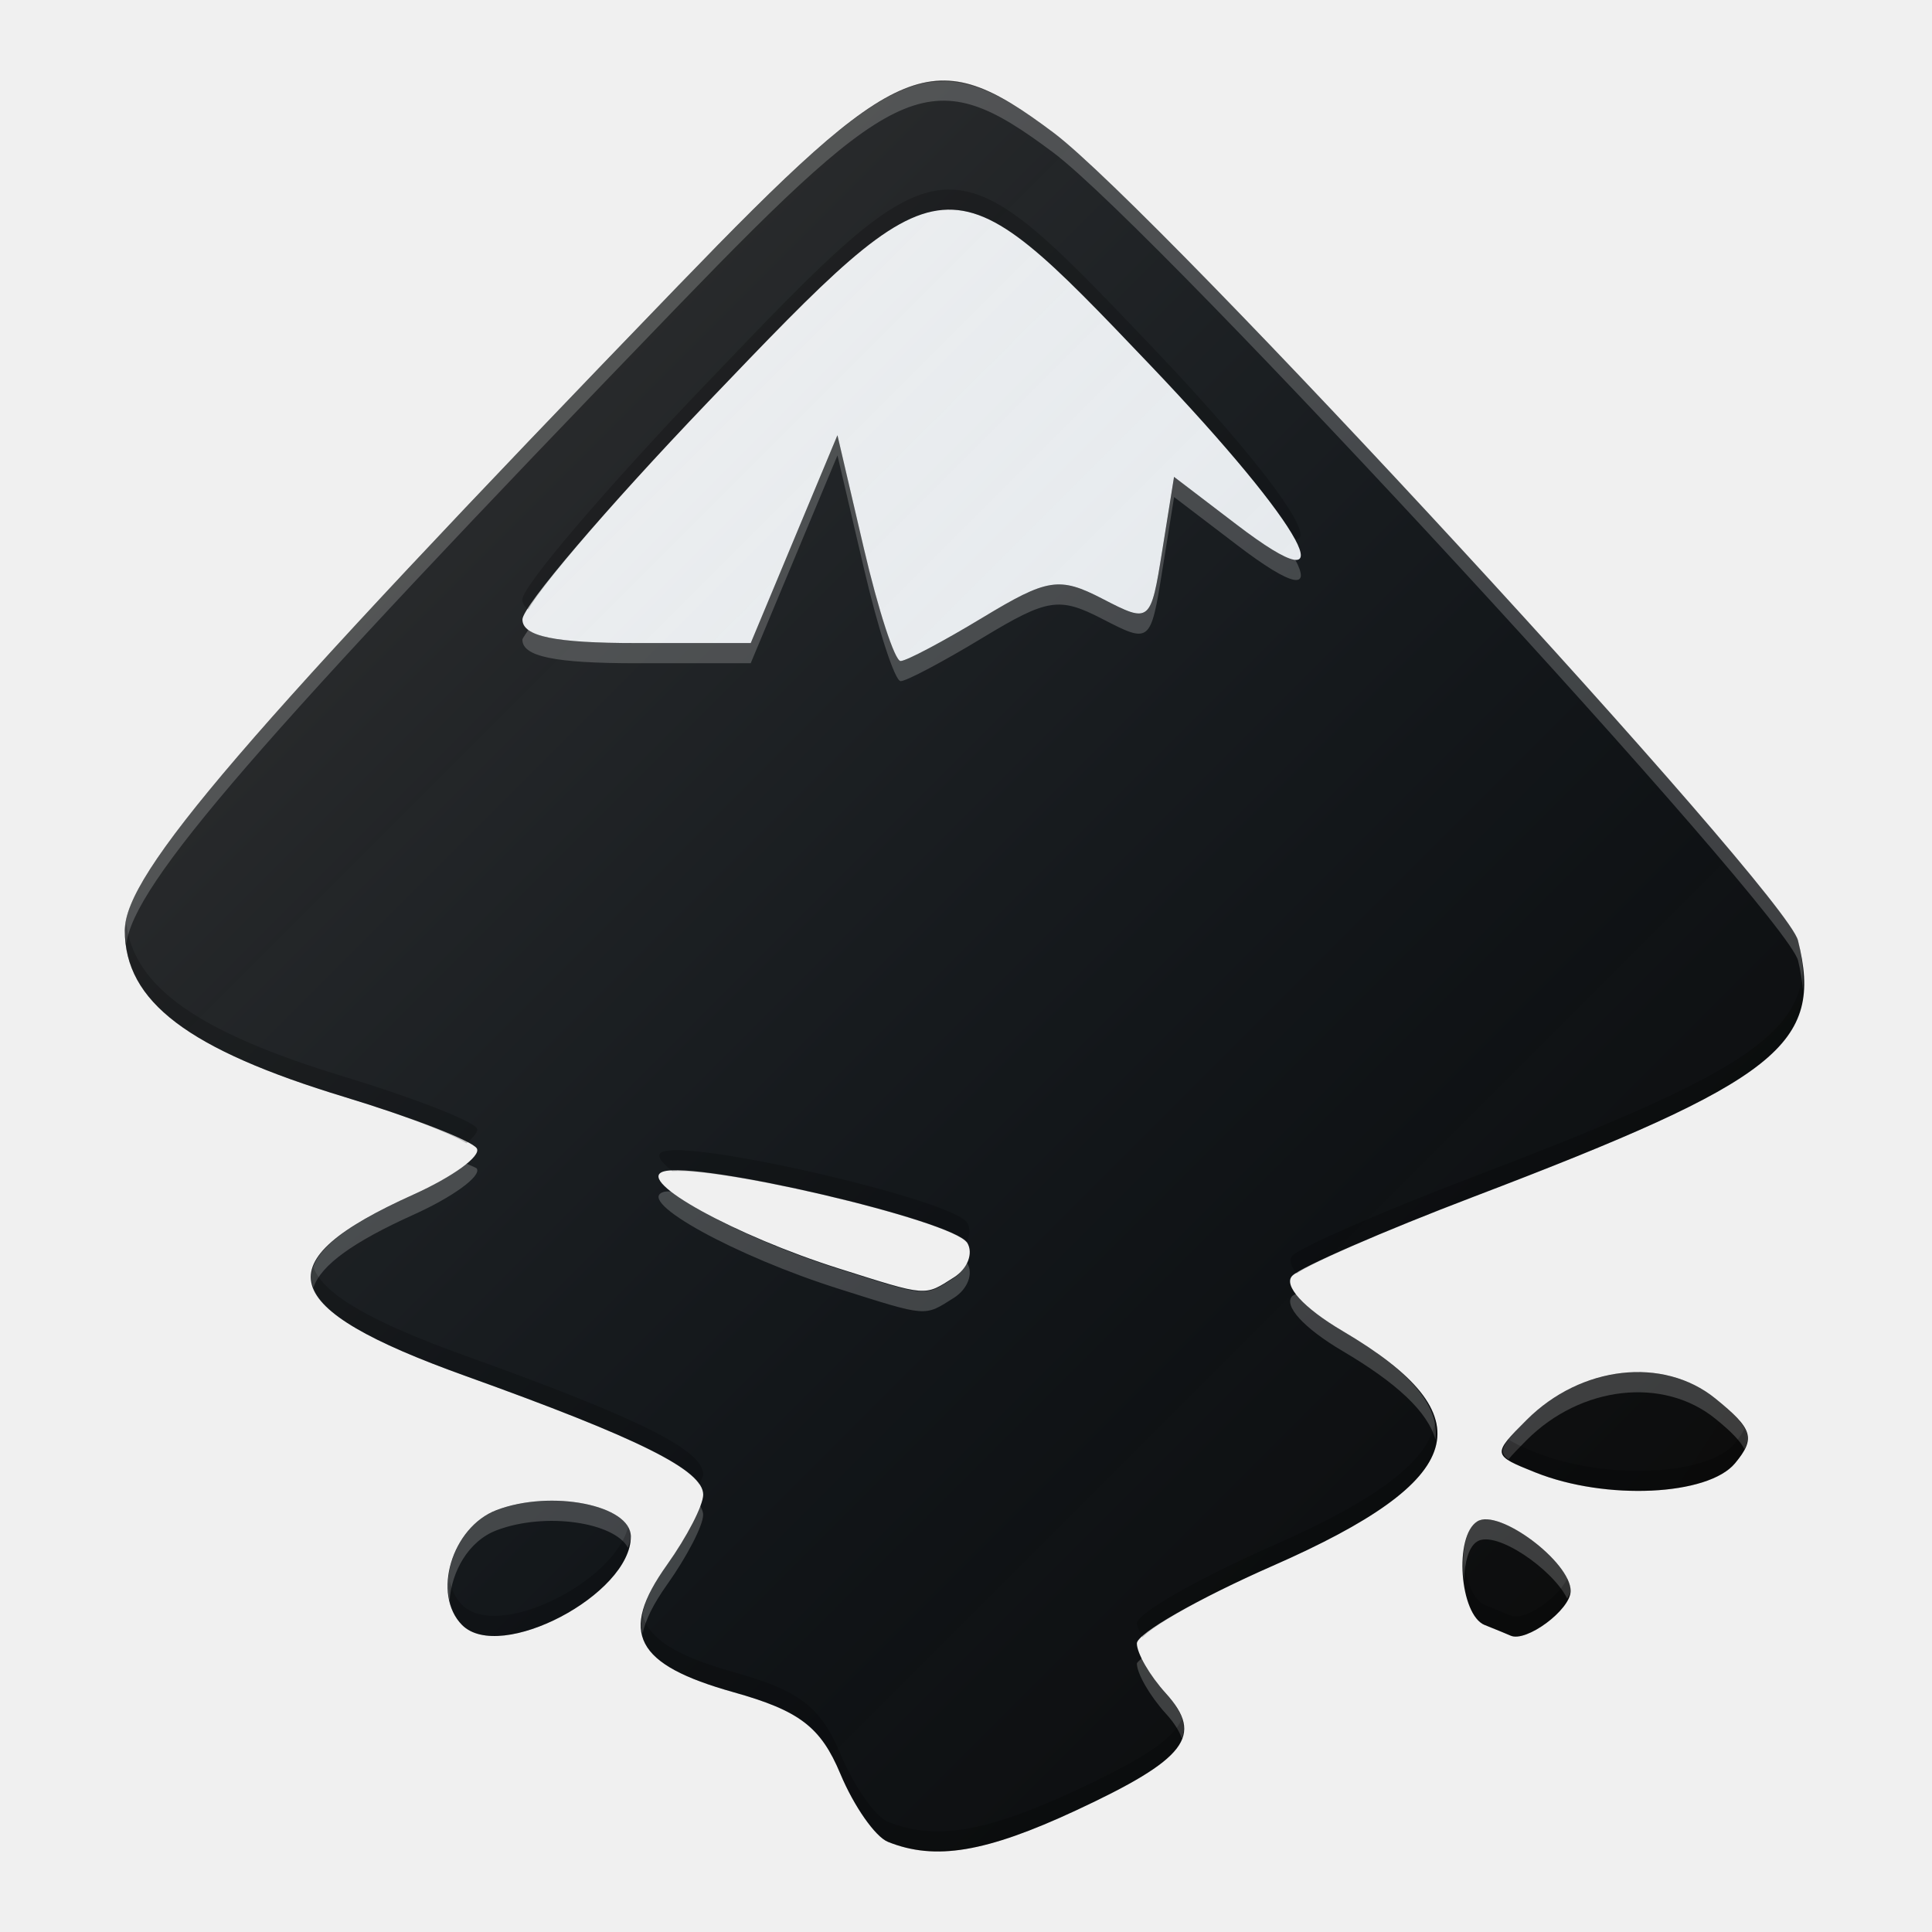
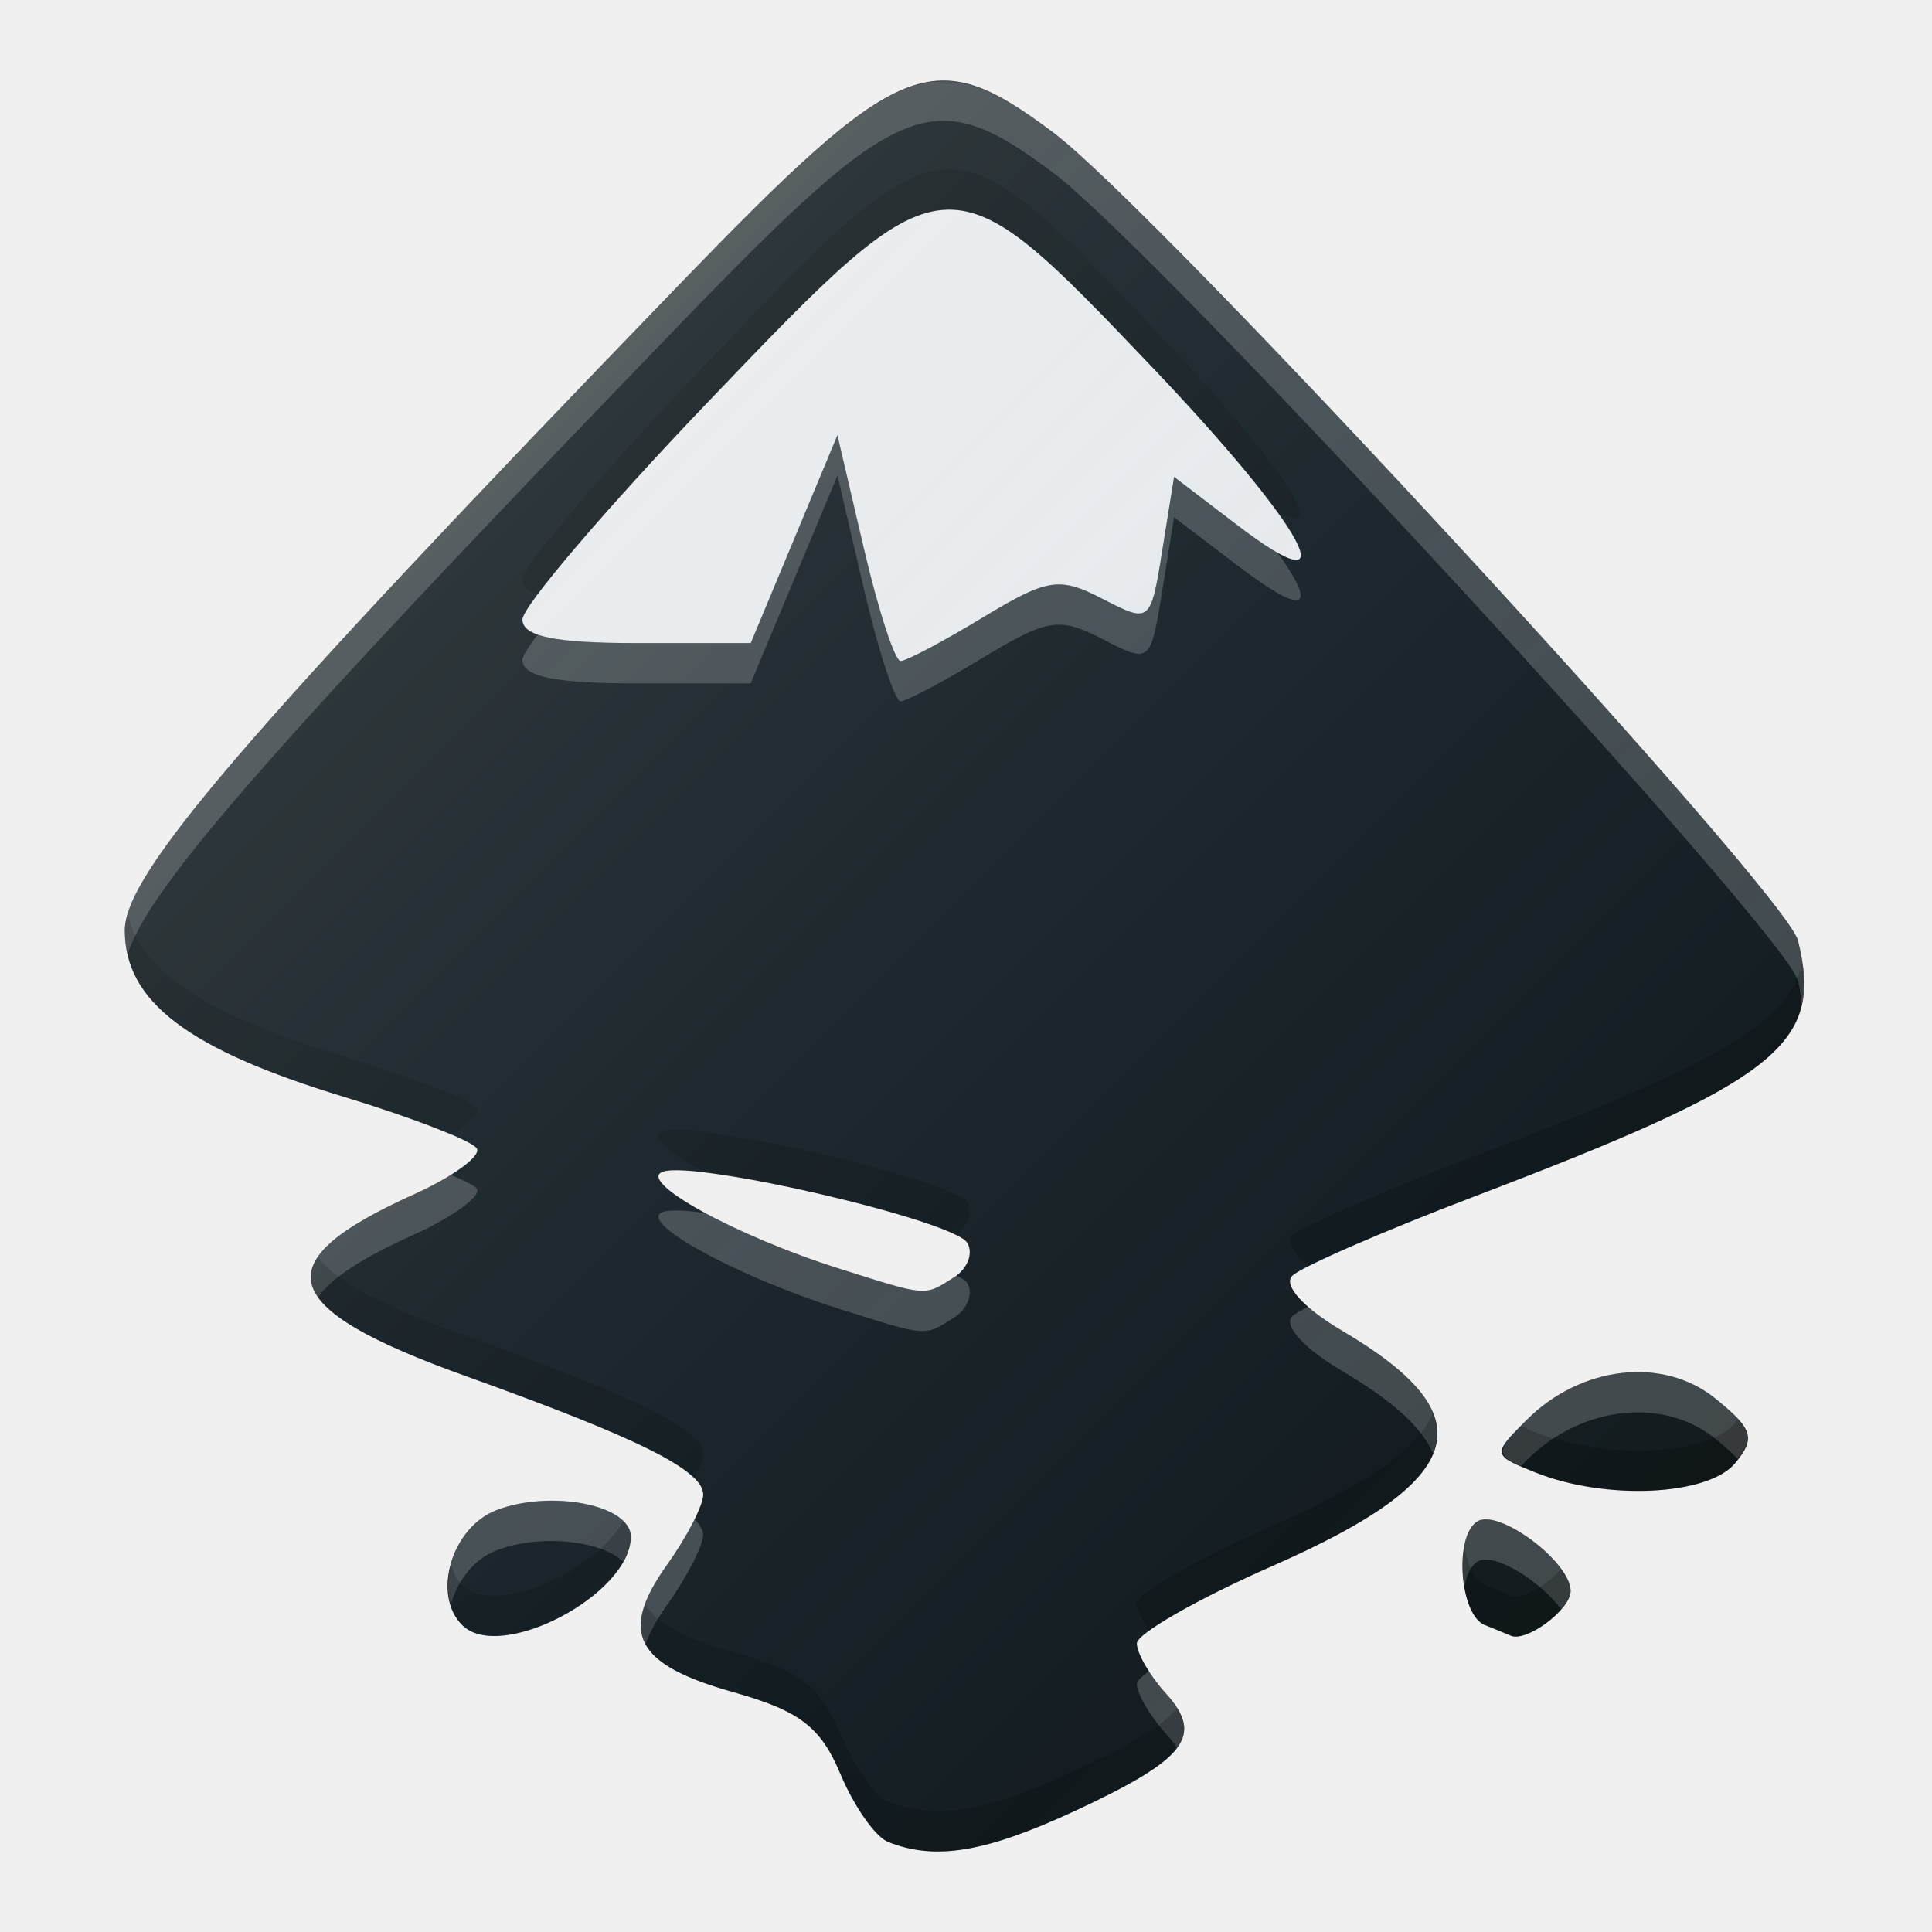
<svg xmlns="http://www.w3.org/2000/svg" xmlns:xlink="http://www.w3.org/1999/xlink" width="48" height="48" viewBox="0 0 48 48" id="svg2" version="1.1">
  <defs id="defs4">
    <filter style="color-interpolation-filters:sRGB" id="filter4630">
      <feFlood flood-opacity="1" flood-color="rgb(0,0,0)" result="flood" id="feFlood4632" />
      <feComposite in="flood" in2="SourceGraphic" operator="in" result="composite1" id="feComposite4634" />
      <feGaussianBlur in="composite1" stdDeviation="0.5" result="blur" id="feGaussianBlur4636" />
      <feOffset dx="0" dy="0.5" result="offset" id="feOffset4638" />
      <feComposite in="SourceGraphic" in2="offset" operator="over" result="composite2" id="feComposite4640" />
    </filter>
    <linearGradient id="linearGradient4165">
      <stop style="stop-color:#ffffff;stop-opacity:0.15" offset="0" id="stop4167" />
      <stop style="stop-color:#177ed5;stop-opacity:0;" offset="1" id="stop4169" />
    </linearGradient>
    <linearGradient xlink:href="#linearGradient4165" id="linearGradient4171-1" x1="7" y1="1011.362" x2="41" y2="1045.362" gradientUnits="userSpaceOnUse" gradientTransform="matrix(0.9564726,0,0,0.9564769,0.9443719,44.7579)" />
  </defs>
  <g id="layer1" transform="translate(0,-1004.362)">
    <path style="fill:#ffffff;fill-opacity:0.2;stroke:none;stroke-width:2;stroke-linecap:round;stroke-linejoin:round;stroke-miterlimit:4;stroke-dasharray:none;stroke-opacity:1" d="m 24,934.362 a 22,22 0 0 0 -22,22 22,22 0 0 0 0.01,0.293 A 22,22 0 0 1 24,934.862 a 22,22 0 0 1 21.99,21.707 22,22 0 0 0 0.01,-0.207 22,22 0 0 0 -22,-22 z" id="circle4149" />
    <path id="path4155" d="m 24,980.362 a 22,22 0 0 1 -22,-22 22,22 0 0 1 0.01,-0.293 22,22 0 0 0 21.99,21.793 22,22 0 0 0 21.99,-21.707 22,22 0 0 1 0.01,0.207 22,22 0 0 1 -22,22 z" style="fill:#000000;fill-opacity:0.2;stroke:none;stroke-width:2;stroke-linecap:round;stroke-linejoin:round;stroke-miterlimit:4;stroke-dasharray:none;stroke-opacity:1" />
    <path style="fill:#eeeeee;fill-opacity:1;fill-rule:evenodd;stroke:none;stroke-width:1px;stroke-linecap:butt;stroke-linejoin:miter;stroke-opacity:1" d="m 33.899,1018.363 -9.999,-9.999 -2,0 -11.999,13.999 21.999,0 2,-4" id="path4159" />
-     <path style="fill:#0d0d0d;fill-opacity:1" d="m 22.061,1050.122 c -0.315,-0.126 -0.846,-0.886 -1.181,-1.687 -0.487,-1.167 -1.017,-1.571 -2.654,-2.03 -2.448,-0.686 -2.86,-1.472 -1.655,-3.164 0.495,-0.695 0.9,-1.48 0.9,-1.744 0,-0.609 -1.568,-1.391 -5.921,-2.955 -4.693,-1.686 -5.015,-2.817 -1.279,-4.501 0.983,-0.443 1.691,-0.96 1.575,-1.148 -0.116,-0.188 -1.594,-0.762 -3.284,-1.276 -3.89,-1.181 -5.461,-2.372 -5.461,-4.14 0,-1.406 2.93,-4.819 13.746,-16.014 5.531,-5.724 6.329,-6.051 9.321,-3.809 2.597,1.946 18.202,18.876 18.502,20.073 0.649,2.586 -0.482,3.48 -8.049,6.364 -2.261,0.862 -4.291,1.746 -4.513,1.966 -0.236,0.234 0.278,0.801 1.246,1.372 3.595,2.121 3.128,3.699 -1.726,5.832 -1.861,0.818 -3.383,1.687 -3.383,1.931 0,0.245 0.323,0.802 0.718,1.238 0.956,1.056 0.514,1.633 -2.232,2.912 -2.239,1.042 -3.496,1.252 -4.671,0.78 z m 1.64,-14.024 c 0.34,-0.216 0.488,-0.604 0.328,-0.862 -0.344,-0.556 -6.723,-2.046 -7.556,-1.765 -0.678,0.229 1.797,1.593 4.364,2.405 2.224,0.704 2.118,0.695 2.864,0.222 z m 0.716,-16.394 c 1.609,-0.974 1.901,-1.02 2.976,-0.464 1.181,0.611 1.195,0.6 1.484,-1.207 l 0.292,-1.823 1.559,1.189 c 2.845,2.17 1.719,0.094 -2.145,-3.96 -5.056,-5.302 -5.049,-5.302 -11.001,0.918 -2.531,2.645 -4.602,5.073 -4.602,5.396 0,0.42 0.802,0.586 2.836,0.586 l 2.836,0 1.077,-2.582 1.077,-2.582 0.655,2.806 c 0.36,1.544 0.771,2.805 0.914,2.804 0.142,0 1.062,-0.488 2.043,-1.082 z m -12.935,25.032 c -0.758,-0.758 -0.257,-2.433 0.854,-2.856 1.356,-0.516 3.337,-0.126 3.337,0.656 0,1.441 -3.246,3.145 -4.191,2.2 z m 25.407,0 c -0.628,-0.253 -0.769,-2.215 -0.185,-2.576 0.53,-0.328 2.318,1.006 2.318,1.728 0,0.468 -1.11,1.291 -1.496,1.109 -0.042,-0.02 -0.328,-0.138 -0.637,-0.262 z m 1.264,-3.789 c -1.082,-0.433 -1.085,-0.446 -0.223,-1.308 1.349,-1.349 3.392,-1.581 4.687,-0.532 0.937,0.759 1.006,0.986 0.49,1.609 -0.671,0.808 -3.211,0.927 -4.953,0.231 z" id="path3338" />
+     <path style="fill:#141b1e;fill-opacity:1" d="m 22.061,1050.122 c -0.315,-0.126 -0.846,-0.886 -1.181,-1.687 -0.487,-1.167 -1.017,-1.571 -2.654,-2.03 -2.448,-0.686 -2.86,-1.472 -1.655,-3.164 0.495,-0.695 0.9,-1.48 0.9,-1.744 0,-0.609 -1.568,-1.391 -5.921,-2.955 -4.693,-1.686 -5.015,-2.817 -1.279,-4.501 0.983,-0.443 1.691,-0.96 1.575,-1.148 -0.116,-0.188 -1.594,-0.762 -3.284,-1.276 -3.89,-1.181 -5.461,-2.372 -5.461,-4.14 0,-1.406 2.93,-4.819 13.746,-16.014 5.531,-5.724 6.329,-6.051 9.321,-3.809 2.597,1.946 18.202,18.876 18.502,20.073 0.649,2.586 -0.482,3.48 -8.049,6.364 -2.261,0.862 -4.291,1.746 -4.513,1.966 -0.236,0.234 0.278,0.801 1.246,1.372 3.595,2.121 3.128,3.699 -1.726,5.832 -1.861,0.818 -3.383,1.687 -3.383,1.931 0,0.245 0.323,0.802 0.718,1.238 0.956,1.056 0.514,1.633 -2.232,2.912 -2.239,1.042 -3.496,1.252 -4.671,0.78 z m 1.64,-14.024 c 0.34,-0.216 0.488,-0.604 0.328,-0.862 -0.344,-0.556 -6.723,-2.046 -7.556,-1.765 -0.678,0.229 1.797,1.593 4.364,2.405 2.224,0.704 2.118,0.695 2.864,0.222 z m 0.716,-16.394 c 1.609,-0.974 1.901,-1.02 2.976,-0.464 1.181,0.611 1.195,0.6 1.484,-1.207 l 0.292,-1.823 1.559,1.189 c 2.845,2.17 1.719,0.094 -2.145,-3.96 -5.056,-5.302 -5.049,-5.302 -11.001,0.918 -2.531,2.645 -4.602,5.073 -4.602,5.396 0,0.42 0.802,0.586 2.836,0.586 l 2.836,0 1.077,-2.582 1.077,-2.582 0.655,2.806 c 0.36,1.544 0.771,2.805 0.914,2.804 0.142,0 1.062,-0.488 2.043,-1.082 z m -12.935,25.032 c -0.758,-0.758 -0.257,-2.433 0.854,-2.856 1.356,-0.516 3.337,-0.126 3.337,0.656 0,1.441 -3.246,3.145 -4.191,2.2 z m 25.407,0 c -0.628,-0.253 -0.769,-2.215 -0.185,-2.576 0.53,-0.328 2.318,1.006 2.318,1.728 0,0.468 -1.11,1.291 -1.496,1.109 -0.042,-0.02 -0.328,-0.138 -0.637,-0.262 z m 1.264,-3.789 c -1.082,-0.433 -1.085,-0.446 -0.223,-1.308 1.349,-1.349 3.392,-1.581 4.687,-0.532 0.937,0.759 1.006,0.986 0.49,1.609 -0.671,0.808 -3.211,0.927 -4.953,0.231 z" id="path3338" />
+     <path style="fill:#ffffff;fill-opacity:0.2" d="M 23.363 2.002 C 21.913 2.053 20.304 3.524 16.848 7.102 C 6.031 18.297 3.102 21.709 3.102 23.115 C 3.102 23.325 3.127 23.525 3.172 23.719 C 3.645 22.09 6.921 18.376 16.848 8.102 C 22.379 2.377 23.176 2.051 26.168 4.293 C 28.765 6.239 44.369 23.17 44.67 24.367 C 44.722 24.576 44.741 24.758 44.768 24.947 C 44.87 24.48 44.822 23.97 44.67 23.365 C 44.369 22.168 28.765 5.239 26.168 3.293 C 25.046 2.452 24.234 1.971 23.363 2.002 z M 20.807 10.812 L 19.729 13.395 L 18.65 15.977 L 15.814 15.977 C 14.558 15.977 13.775 15.913 13.357 15.766 C 13.117 16.088 12.979 16.309 12.979 16.391 C 12.979 16.811 13.781 16.979 15.814 16.979 L 18.65 16.979 L 19.729 14.396 L 20.807 11.814 L 21.461 14.621 C 21.821 16.165 22.233 17.425 22.375 17.424 C 22.517 17.424 23.437 16.936 24.418 16.342 C 26.027 15.368 26.319 15.323 27.395 15.879 C 28.576 16.49 28.588 16.479 28.877 14.672 L 29.168 12.85 L 30.729 14.037 C 32.495 15.384 32.724 15.092 31.725 13.709 C 31.471 13.567 31.161 13.367 30.729 13.037 L 29.168 11.848 L 28.877 13.672 C 28.588 15.479 28.576 15.488 27.395 14.877 C 26.319 14.321 26.027 14.368 24.418 15.342 C 23.437 15.936 22.517 16.424 22.375 16.424 C 22.233 16.425 21.821 15.163 21.461 13.619 L 20.807 10.812 z M 11.191 29.186 C 10.932 29.348 10.63 29.515 10.27 29.678 C 8.136 30.639 7.334 31.421 7.904 32.229 C 8.233 31.746 9.017 31.244 10.27 30.68 C 11.252 30.237 11.962 29.72 11.846 29.531 C 11.803 29.463 11.538 29.334 11.191 29.186 z M 17.023 30.082 C 16.769 30.067 16.577 30.074 16.473 30.109 C 15.794 30.338 18.271 31.702 20.838 32.514 C 23.062 33.217 22.955 33.209 23.701 32.736 C 24.042 32.521 24.189 32.132 24.029 31.873 C 23.996 31.819 23.893 31.756 23.758 31.688 C 23.737 31.703 23.723 31.722 23.701 31.736 C 22.955 32.209 23.062 32.217 20.838 31.514 C 19.597 31.121 18.391 30.601 17.539 30.141 C 17.363 30.12 17.164 30.09 17.023 30.082 z M 32.514 32.461 C 32.322 32.559 32.156 32.649 32.109 32.695 C 31.873 32.93 32.388 33.497 33.355 34.068 C 34.597 34.801 35.34 35.467 35.6 36.115 C 35.996 35.143 35.241 34.179 33.355 33.066 C 33 32.857 32.732 32.653 32.514 32.461 z M 40.92 34.098 C 39.887 34.028 38.773 34.434 37.93 35.277 C 37.196 36.011 37.138 36.14 37.789 36.426 C 37.843 36.371 37.867 36.34 37.93 36.277 C 39.278 34.929 41.322 34.697 42.617 35.746 C 42.862 35.944 43.044 36.106 43.176 36.248 C 43.587 35.71 43.494 35.454 42.617 34.744 C 42.132 34.351 41.54 34.139 40.92 34.098 z M 13.43 37.293 C 13.053 37.317 12.675 37.389 12.336 37.518 C 11.43 37.862 10.945 39.031 11.201 39.865 C 11.362 39.282 11.766 38.734 12.336 38.518 C 13.446 38.095 14.959 38.287 15.477 38.797 C 15.593 38.589 15.674 38.38 15.674 38.174 C 15.674 37.587 14.559 37.222 13.43 37.293 z M 17.252 37.742 C 17.087 38.081 16.848 38.489 16.57 38.879 C 15.963 39.732 15.769 40.354 16.037 40.85 C 16.142 40.561 16.31 40.244 16.57 39.879 C 17.065 39.184 17.469 38.399 17.469 38.135 C 17.469 38.013 17.387 37.882 17.252 37.742 z M 36.955 37.748 C 36.855 37.742 36.771 37.756 36.705 37.797 C 36.362 38.009 36.273 38.773 36.383 39.42 C 36.437 39.136 36.54 38.901 36.705 38.799 C 37.118 38.544 38.283 39.294 38.783 39.98 C 38.922 39.82 39.023 39.659 39.023 39.525 C 39.023 38.893 37.652 37.794 36.955 37.748 z M 28.557 41.514 C 28.365 41.653 28.246 41.767 28.246 41.832 C 28.246 42.077 28.568 42.632 28.963 43.068 C 29.078 43.195 29.169 43.315 29.242 43.43 C 29.565 42.998 29.437 42.592 28.963 42.068 C 28.805 41.893 28.676 41.7 28.557 41.514 z " transform="translate(0,1004.362)" id="path4151" />
+     <path style="fill:#000000;fill-opacity:0.2" d="M 23.418 4.217 C 22.044 4.331 20.558 5.886 17.582 8.996 C 15.051 11.641 12.979 14.068 12.979 14.391 C 12.979 14.551 13.098 14.674 13.355 14.766 C 14.062 13.819 15.692 11.969 17.582 9.994 C 23.534 3.774 23.526 3.775 28.582 9.076 C 30.05 10.616 31.116 11.866 31.727 12.711 C 33.136 13.498 31.858 11.514 28.582 8.078 C 26.054 5.427 24.792 4.102 23.418 4.217 z M 3.172 22.719 C 3.13 22.864 3.102 23 3.102 23.115 C 3.102 24.883 4.673 26.074 8.562 27.256 C 9.639 27.583 10.586 27.925 11.193 28.186 C 11.641 27.905 11.919 27.65 11.846 27.531 C 11.729 27.343 10.252 26.769 8.562 26.256 C 5.134 25.214 3.509 24.163 3.172 22.719 z M 44.768 23.947 C 44.433 25.477 42.42 26.52 36.621 28.73 C 34.361 29.592 32.331 30.476 32.109 30.695 C 31.96 30.843 32.137 31.13 32.512 31.461 C 33.231 31.091 34.834 30.41 36.621 29.729 C 43.575 27.078 45.071 26.094 44.768 23.947 z M 17.023 28.082 C 16.769 28.067 16.577 28.074 16.473 28.109 C 16.123 28.227 16.625 28.649 17.531 29.139 C 19.338 29.353 22.764 30.182 23.758 30.688 C 24.052 30.466 24.179 30.115 24.029 29.873 C 23.728 29.386 18.807 28.186 17.023 28.082 z M 7.902 31.229 C 7.254 32.184 8.431 33.06 11.549 34.18 C 15.033 35.431 16.712 36.18 17.252 36.742 C 17.381 36.477 17.469 36.251 17.469 36.135 C 17.469 35.526 15.901 34.745 11.549 33.182 C 9.534 32.458 8.331 31.835 7.902 31.229 z M 35.6 35.115 C 35.24 35.996 33.936 36.886 31.629 37.9 C 29.768 38.718 28.246 39.587 28.246 39.832 C 28.246 39.978 28.379 40.237 28.557 40.514 C 29.088 40.126 30.261 39.5 31.629 38.898 C 34.806 37.502 36.09 36.344 35.6 35.115 z M 43.178 35.246 C 43.149 35.284 43.14 35.312 43.105 35.354 C 42.434 36.162 39.896 36.282 38.154 35.586 C 37.992 35.521 37.901 35.478 37.787 35.428 C 37.109 36.115 37.152 36.184 38.154 36.584 C 39.896 37.28 42.434 37.162 43.105 36.354 C 43.487 35.894 43.548 35.648 43.178 35.246 z M 15.479 37.797 C 14.781 39.046 12.293 40.185 11.482 39.375 C 11.342 39.234 11.259 39.055 11.201 38.865 C 11.048 39.419 11.113 40.004 11.482 40.373 C 12.427 41.318 15.674 39.615 15.674 38.174 C 15.674 38.033 15.592 37.909 15.479 37.797 z M 36.383 38.42 C 36.245 39.138 36.441 40.191 36.891 40.373 C 37.199 40.497 37.486 40.615 37.527 40.635 C 37.914 40.816 39.023 39.993 39.023 39.525 C 39.023 39.366 38.925 39.175 38.783 38.98 C 38.437 39.38 37.803 39.766 37.527 39.637 C 37.486 39.617 37.199 39.499 36.891 39.375 C 36.632 39.271 36.46 38.873 36.383 38.42 z M 16.037 39.85 C 15.655 40.899 16.305 41.505 18.225 42.043 C 19.862 42.501 20.392 42.906 20.879 44.072 C 21.214 44.873 21.746 45.634 22.061 45.76 C 23.236 46.232 24.494 46.023 26.732 44.98 C 29.148 43.856 29.776 43.273 29.242 42.43 C 28.913 42.869 28.118 43.335 26.732 43.98 C 24.494 45.023 23.236 45.232 22.061 44.76 C 21.746 44.634 21.214 43.875 20.879 43.074 C 20.392 41.908 19.862 41.501 18.225 41.043 C 17.011 40.703 16.301 40.337 16.037 39.85 z " transform="translate(0,1004.362)" id="path4156" />
    <path style="fill:url(#linearGradient4171-1);fill-opacity:1;stroke:none;stroke-width:2;stroke-linecap:round;stroke-linejoin:round;stroke-miterlimit:4;stroke-dasharray:none;stroke-opacity:1" d="m 23.529,1006.383 a 21.999,21.999 0 0 0 -0.422,0.02 c -1.39,0.204 -3.002,1.689 -6.261,5.062 C 6.029,1022.661 3.1,1026.07 3.1,1027.476 c 0,1.768 1.571,2.959 5.461,4.141 1.69,0.513 3.169,1.089 3.285,1.277 0.116,0.188 -0.592,0.705 -1.574,1.148 -3.736,1.685 -3.416,2.814 1.277,4.5 4.353,1.564 5.922,2.349 5.922,2.957 0,0.264 -0.408,1.047 -0.902,1.742 -1.205,1.692 -0.792,2.478 1.656,3.164 1.637,0.459 2.169,0.865 2.656,2.031 0.335,0.801 0.865,1.562 1.18,1.688 0.24,0.096 0.488,0.146 0.742,0.184 a 21.999,21.999 0 0 0 0.5,0.024 c 0.889,0 1.931,-0.291 3.43,-0.988 2.746,-1.279 3.187,-1.853 2.23,-2.91 -0.395,-0.436 -0.715,-0.994 -0.715,-1.238 0,-0.245 1.522,-1.116 3.383,-1.933 4.854,-2.133 5.321,-3.711 1.726,-5.832 -0.968,-0.571 -1.482,-1.137 -1.246,-1.371 0.222,-0.219 2.251,-1.103 4.511,-1.965 7.567,-2.884 8.699,-3.781 8.05,-6.367 -0.301,-1.198 -15.906,-18.127 -18.503,-20.073 -1.049,-0.786 -1.832,-1.237 -2.64,-1.269 z m -6.507,27.061 c 1.784,0.104 6.707,1.306 7.007,1.793 0.16,0.259 0.012,0.644 -0.328,0.859 -0.746,0.473 -0.639,0.481 -2.863,-0.223 -2.567,-0.812 -5.041,-2.173 -4.363,-2.402 0.104,-0.036 0.292,-0.042 0.547,-0.028 z m 23.901,5.015 c -1.033,-0.07 -2.149,0.337 -2.992,1.18 -0.862,0.862 -0.86,0.876 0.223,1.309 1.083,0.432 2.433,0.518 3.492,0.351 a 21.999,21.999 0 0 0 1.262,-1.933 c -0.095,-0.084 -0.164,-0.158 -0.289,-0.258 -0.486,-0.393 -1.075,-0.607 -1.695,-0.648 z m -27.491,3.195 c -0.376,0.024 -0.755,0.098 -1.094,0.227 -1.111,0.423 -1.614,2.097 -0.855,2.855 0.945,0.945 4.191,-0.762 4.191,-2.203 0,-0.586 -1.113,-0.95 -2.242,-0.879 z m 23.526,0.457 c -0.1,0 -0.188,0 -0.254,0.046 -0.584,0.361 -0.44,2.325 0.187,2.578 0.309,0.124 0.595,0.242 0.637,0.262 0.386,0.182 1.496,-0.641 1.496,-1.109 0,-0.632 -1.369,-1.732 -2.066,-1.777 z" id="circle4163-3" />
-     <path style="fill:#ffffff;fill-opacity:0.2" d="m 23.361,1006.364 c -1.45,0.052 -3.058,1.524 -6.515,5.101 C 6.029,1022.66 3.1,1026.07 3.1,1027.476 c 0,0.116 0.025,0.224 0.039,0.336 0.189,-1.492 3.24,-5.014 13.706,-15.847 5.531,-5.724 6.332,-6.054 9.324,-3.812 2.597,1.946 18.202,18.876 18.503,20.073 0.065,0.26 0.097,0.493 0.121,0.723 0.022,-0.372 -0.006,-0.765 -0.121,-1.223 -0.301,-1.198 -15.906,-18.127 -18.503,-20.073 -1.122,-0.841 -1.938,-1.32 -2.808,-1.289 z m -2.555,8.812 -1.078,2.582 -1.078,2.582 -2.836,0 c -1.554,0 -2.38,-0.098 -2.687,-0.332 -0.041,0.074 -0.148,0.213 -0.148,0.246 0,0.42 0.802,0.586 2.836,0.586 l 2.836,0 1.078,-2.582 1.078,-2.582 0.656,2.805 c 0.36,1.544 0.772,2.806 0.914,2.804 0.142,0 1.062,-0.488 2.043,-1.082 1.609,-0.974 1.897,-1.017 2.973,-0.461 1.181,0.611 1.195,0.6 1.484,-1.207 l 0.293,-1.824 1.559,1.188 c 1.415,1.08 1.848,1.106 1.449,0.363 -0.215,-0.02 -0.686,-0.281 -1.449,-0.863 l -1.559,-1.188 -0.293,1.824 c -0.289,1.807 -0.303,1.818 -1.484,1.207 -1.075,-0.556 -1.363,-0.513 -2.973,0.461 -0.981,0.594 -1.901,1.082 -2.043,1.082 -0.142,0 -0.554,-1.261 -0.914,-2.804 l -0.656,-2.805 z m -9.218,18.093 c -0.275,0.23 -0.735,0.511 -1.316,0.773 -1.92,0.866 -2.75,1.585 -2.484,2.308 0.187,-0.562 1.004,-1.141 2.484,-1.808 0.983,-0.443 1.691,-0.96 1.574,-1.148 -0.014,-0.024 -0.205,-0.092 -0.258,-0.124 z m 5.117,0.691 c -0.073,0 -0.187,0 -0.23,0.02 -0.678,0.229 1.796,1.59 4.363,2.402 2.224,0.704 2.117,0.695 2.863,0.223 0.34,-0.216 0.488,-0.601 0.328,-0.859 -0.002,0 -0.014,0 -0.016,0 -0.065,0.138 -0.161,0.271 -0.312,0.367 -0.746,0.473 -0.639,0.481 -2.863,-0.223 -1.79,-0.566 -3.47,-1.383 -4.133,-1.914 z m 15.507,2.547 c -0.012,0 -0.094,0.044 -0.102,0.05 -0.236,0.234 0.278,0.8 1.246,1.371 1.341,0.791 2.115,1.506 2.308,2.203 0.106,-0.857 -0.647,-1.722 -2.308,-2.703 -0.564,-0.333 -0.947,-0.657 -1.144,-0.922 z m 8.71,1.953 c -1.033,-0.07 -2.149,0.337 -2.992,1.18 -0.587,0.587 -0.736,0.78 -0.453,0.98 0.104,-0.126 0.25,-0.277 0.453,-0.48 1.349,-1.349 3.392,-1.58 4.687,-0.531 0.406,0.329 0.62,0.553 0.723,0.758 0.198,-0.389 0.013,-0.662 -0.723,-1.258 -0.486,-0.393 -1.075,-0.607 -1.695,-0.648 z m -27.491,3.195 c -0.376,0.024 -0.755,0.098 -1.094,0.227 -0.872,0.331 -1.36,1.428 -1.168,2.254 0.049,-0.722 0.464,-1.486 1.168,-1.754 1.221,-0.464 2.933,-0.196 3.265,0.434 0.025,-0.094 0.07,-0.19 0.07,-0.281 0,-0.586 -1.113,-0.95 -2.242,-0.879 z m 3.945,0.09 c -0.109,0.353 -0.4,0.922 -0.809,1.496 -0.509,0.716 -0.706,1.262 -0.605,1.715 0.076,-0.348 0.27,-0.744 0.605,-1.215 0.495,-0.695 0.902,-1.478 0.902,-1.742 0,-0.082 -0.036,-0.166 -0.094,-0.254 z m 19.581,0.367 c -0.1,0 -0.188,0 -0.254,0.046 -0.314,0.194 -0.401,0.843 -0.332,1.449 0.024,-0.422 0.109,-0.811 0.332,-0.949 0.461,-0.285 1.875,0.688 2.234,1.422 0.029,-0.064 0.086,-0.134 0.086,-0.192 0,-0.632 -1.369,-1.732 -2.066,-1.777 z m -8.574,3.433 c -0.047,0.05 -0.137,0.118 -0.137,0.148 0,0.245 0.32,0.802 0.715,1.238 0.207,0.228 0.335,0.43 0.402,0.625 0.131,-0.349 -0.015,-0.697 -0.402,-1.125 -0.268,-0.296 -0.455,-0.615 -0.578,-0.887 z" id="path4149" />
-     <path style="fill:#000000;fill-opacity:0.2" d="m 23.419,1009.078 c -1.374,0.114 -2.859,1.667 -5.836,4.777 -2.531,2.645 -4.605,5.076 -4.605,5.398 0,0.1 0.053,0.182 0.148,0.254 0.362,-0.656 2.182,-2.775 4.457,-5.152 5.952,-6.22 5.943,-6.22 10.999,-0.918 1.942,2.037 3.191,3.573 3.594,4.324 0.587,0.04 -0.766,-1.858 -3.594,-4.824 -2.528,-2.651 -3.79,-3.974 -5.164,-3.859 z m -20.28,18.233 c -0.006,0.05 -0.039,0.118 -0.039,0.164 0,1.768 1.571,2.959 5.461,4.14 1.483,0.45 2.648,0.91 3.027,1.152 0.19,-0.16 0.305,-0.298 0.258,-0.375 -0.116,-0.188 -1.595,-0.764 -3.285,-1.277 -3.633,-1.104 -5.225,-2.222 -5.422,-3.804 z m 41.654,1.137 c -0.104,1.73 -1.943,2.77 -8.171,5.144 -2.261,0.862 -4.29,1.745 -4.511,1.965 -0.099,0.098 -0.04,0.26 0.102,0.449 0.331,-0.255 2.226,-1.082 4.41,-1.914 6.806,-2.594 8.391,-3.591 8.171,-5.644 z m -27.772,4.496 c -0.255,-0.02 -0.443,0 -0.547,0.028 -0.205,0.07 -0.057,0.258 0.23,0.488 1.306,-0.096 6.931,1.237 7.308,1.77 0.082,-0.172 0.105,-0.348 0.016,-0.492 -0.301,-0.487 -5.223,-1.688 -7.007,-1.793 z m -9.234,2.906 c -0.285,0.857 0.927,1.673 3.762,2.691 3.774,1.356 5.448,2.126 5.828,2.703 0.023,-0.074 0.094,-0.2 0.094,-0.246 0,-0.609 -1.569,-1.393 -5.922,-2.957 -2.281,-0.82 -3.51,-1.507 -3.762,-2.191 z m 27.877,3.781 c -0.124,0.997 -1.425,1.982 -4.035,3.129 -1.861,0.818 -3.383,1.689 -3.383,1.933 0,0.078 0.078,0.223 0.137,0.351 0.322,-0.343 1.623,-1.072 3.246,-1.785 3.043,-1.337 4.36,-2.457 4.035,-3.629 z m 7.675,0.234 c -0.054,0.106 -0.124,0.218 -0.234,0.352 -0.671,0.808 -3.211,0.926 -4.953,0.231 -0.345,-0.138 -0.543,-0.234 -0.676,-0.328 -0.337,0.406 -0.151,0.498 0.676,0.828 1.742,0.696 4.282,0.578 4.953,-0.231 0.293,-0.352 0.369,-0.584 0.234,-0.852 z m -27.737,2.449 c -0.366,1.369 -3.236,2.806 -4.121,1.922 -0.164,-0.164 -0.26,-0.375 -0.312,-0.602 -0.028,0.417 0.035,0.824 0.312,1.102 0.945,0.945 4.191,-0.762 4.191,-2.203 0,-0.078 -0.033,-0.148 -0.07,-0.219 z m 20.768,0.793 c -0.039,0.68 0.132,1.473 0.52,1.629 0.309,0.124 0.595,0.242 0.637,0.262 0.386,0.182 1.496,-0.641 1.496,-1.109 0,-0.094 -0.033,-0.2 -0.086,-0.309 -0.212,0.469 -1.07,1.077 -1.41,0.918 -0.042,-0.02 -0.328,-0.138 -0.637,-0.262 -0.29,-0.116 -0.46,-0.609 -0.52,-1.129 z m -20.409,1.348 c -0.197,0.902 0.494,1.454 2.262,1.949 1.637,0.459 2.169,0.865 2.656,2.031 0.335,0.801 0.865,1.562 1.18,1.688 1.175,0.473 2.433,0.261 4.672,-0.781 2.153,-1.002 2.875,-1.576 2.633,-2.285 -0.193,0.513 -0.998,1.024 -2.633,1.785 -2.239,1.042 -3.497,1.254 -4.672,0.781 -0.315,-0.126 -0.845,-0.886 -1.18,-1.688 -0.487,-1.167 -1.019,-1.573 -2.656,-2.031 -1.413,-0.396 -2.125,-0.832 -2.262,-1.449 z" id="path4154" />
  </g>
</svg>
